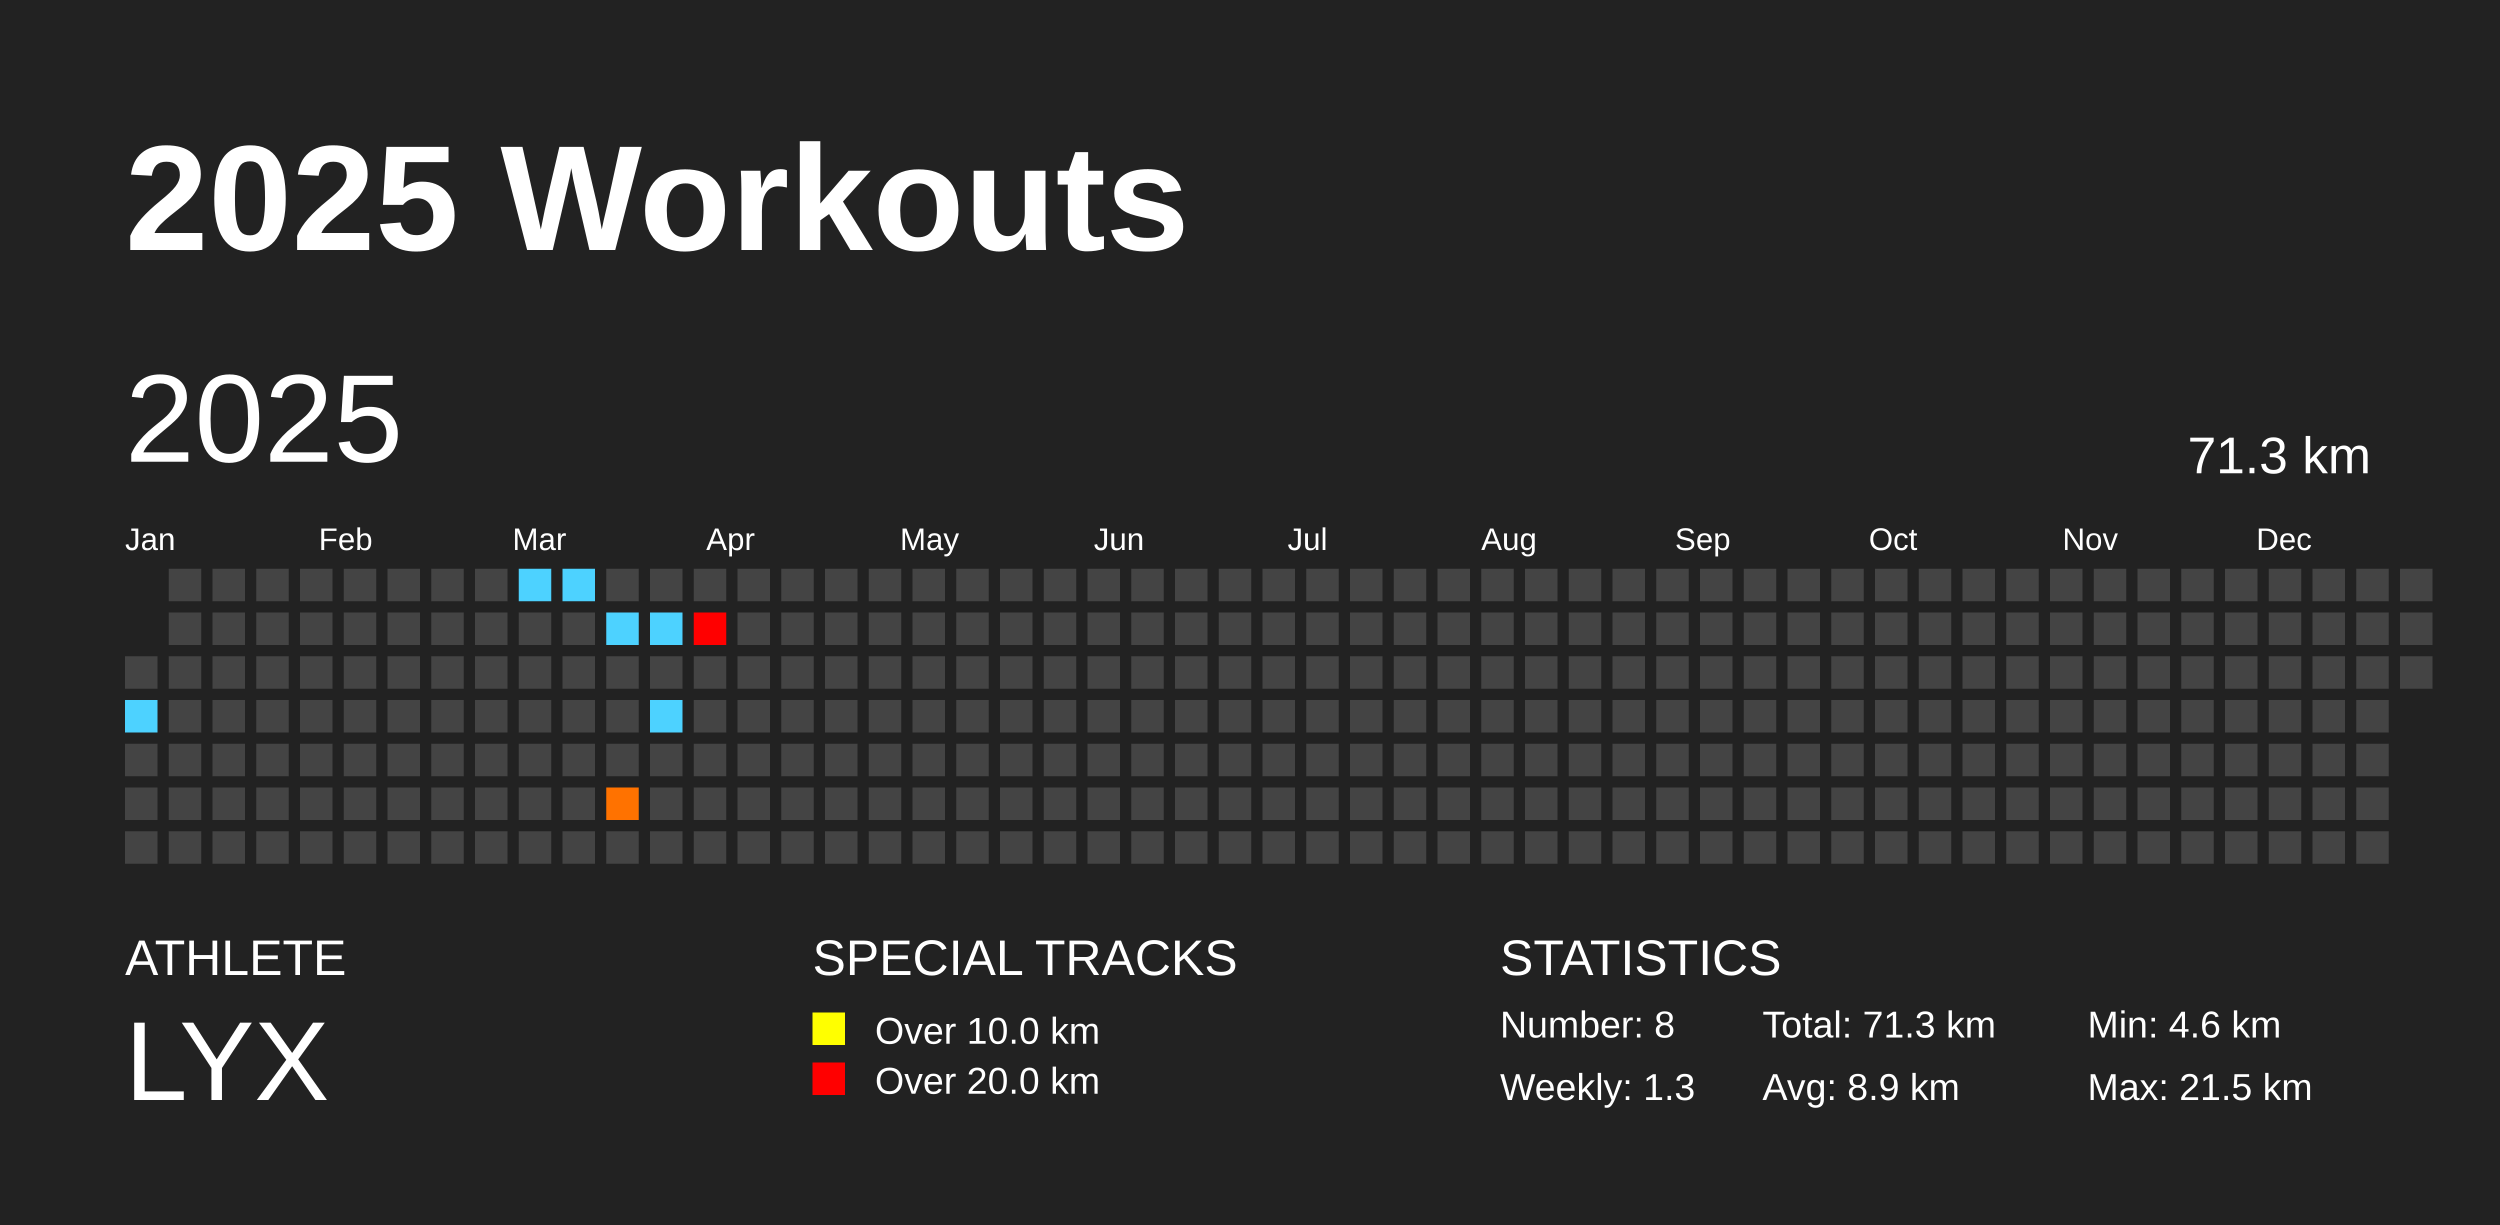
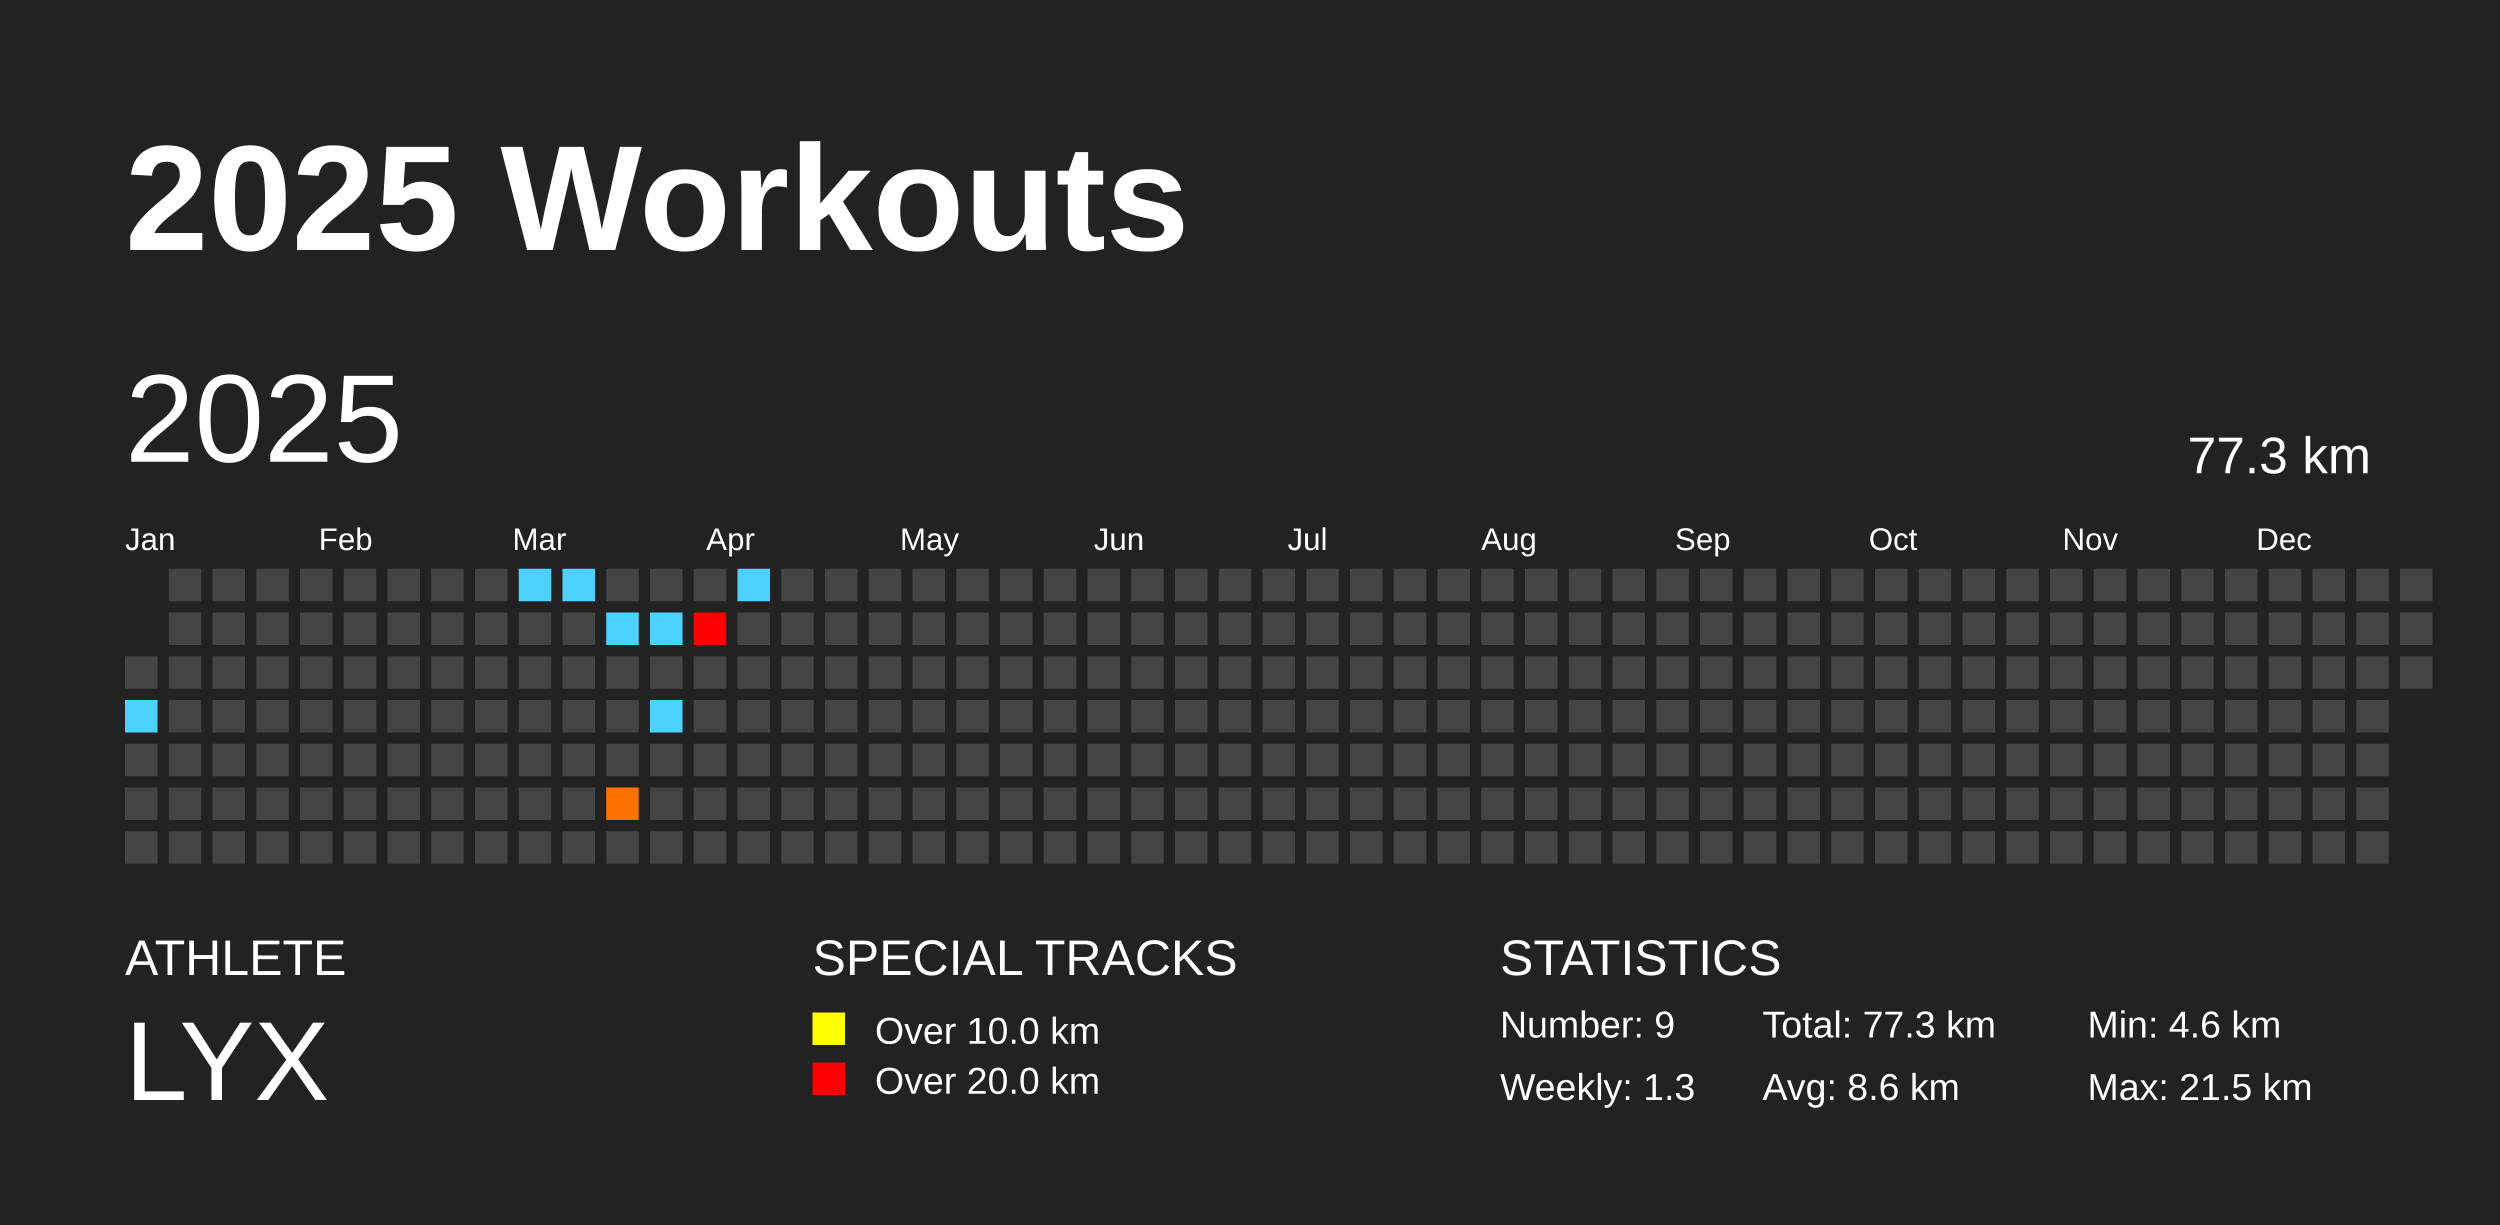
<svg xmlns="http://www.w3.org/2000/svg" baseProfile="full" height="98mm" version="1.1" viewBox="0,0,200,98" width="200mm">
  <defs />
  <rect fill="#222222" height="98" width="200" x="0" y="0" />
  <text fill="#FFFFFF" style="font-size:12px; font-family:Arial; font-weight:bold;" x="10" y="20">2025 Workouts</text>
  <text fill="#FFFFFF" style="font-size:4px; font-family:Arial" x="10" y="78">ATHLETE</text>
  <text fill="#FFFFFF" style="font-size:9px; font-family:Arial" x="10" y="88">LYX</text>
  <text fill="#FFFFFF" style="font-size:4px; font-family:Arial" x="65" y="78">SPECIAL TRACKS</text>
  <rect fill="yellow" height="2.6" width="2.6" x="65" y="81" />
  <text fill="#FFFFFF" style="font-size:3px; font-family:Arial" x="70" y="83.5">Over 10.0 km</text>
  <rect fill="red" height="2.6" width="2.6" x="65" y="85" />
  <text fill="#FFFFFF" style="font-size:3px; font-family:Arial" x="70" y="87.5">Over 20.0 km</text>
  <text fill="#FFFFFF" style="font-size:4px; font-family:Arial" x="120" y="78">STATISTICS</text>
-   <text fill="#FFFFFF" style="font-size:3px; font-family:Arial" x="120" y="83">Number: 8</text>
+   <text fill="#FFFFFF" style="font-size:3px; font-family:Arial" x="120" y="83">Number: 9</text>
  <text fill="#FFFFFF" style="font-size:3px; font-family:Arial" x="120" y="88">Weekly: 1.3</text>
-   <text fill="#FFFFFF" style="font-size:3px; font-family:Arial" x="141" y="83">Total: 71.3 km</text>
-   <text fill="#FFFFFF" style="font-size:3px; font-family:Arial" x="141" y="88">Avg: 8.9 km</text>
+   <text fill="#FFFFFF" style="font-size:3px; font-family:Arial" x="141" y="83">Total: 77.3 km</text>
+   <text fill="#FFFFFF" style="font-size:3px; font-family:Arial" x="141" y="88">Avg: 8.6 km</text>
  <text fill="#FFFFFF" style="font-size:3px; font-family:Arial" x="167" y="83">Min: 4.6 km</text>
  <text fill="#FFFFFF" style="font-size:3px; font-family:Arial" x="167" y="88">Max: 21.5 km</text>
  <text dominant-baseline="hanging" fill="#FFFFFF" style="font-size:10.0px; font-family:Arial;" x="10" y="30">2025</text>
-   <text dominant-baseline="hanging" fill="#FFFFFF" style="font-size:4.125px; font-family:Arial;" x="175" y="35">71.3 km</text>
+   <text dominant-baseline="hanging" fill="#FFFFFF" style="font-size:4.125px; font-family:Arial;" x="175" y="35">77.3 km</text>
  <text fill="#FFFFFF" style="font-size:2.5px; font-family:Arial" x="10.0" y="44">Jan</text>
  <text fill="#FFFFFF" style="font-size:2.5px; font-family:Arial" x="25.5" y="44">Feb</text>
  <text fill="#FFFFFF" style="font-size:2.5px; font-family:Arial" x="41.0" y="44">Mar</text>
  <text fill="#FFFFFF" style="font-size:2.5px; font-family:Arial" x="56.5" y="44">Apr</text>
  <text fill="#FFFFFF" style="font-size:2.5px; font-family:Arial" x="72.0" y="44">May</text>
  <text fill="#FFFFFF" style="font-size:2.5px; font-family:Arial" x="87.5" y="44">Jun</text>
  <text fill="#FFFFFF" style="font-size:2.5px; font-family:Arial" x="103.0" y="44">Jul</text>
  <text fill="#FFFFFF" style="font-size:2.5px; font-family:Arial" x="118.5" y="44">Aug</text>
  <text fill="#FFFFFF" style="font-size:2.5px; font-family:Arial" x="134.0" y="44">Sep</text>
  <text fill="#FFFFFF" style="font-size:2.5px; font-family:Arial" x="149.5" y="44">Oct</text>
  <text fill="#FFFFFF" style="font-size:2.5px; font-family:Arial" x="165.0" y="44">Nov</text>
  <text fill="#FFFFFF" style="font-size:2.5px; font-family:Arial" x="180.5" y="44">Dec</text>
  <rect fill="#444444" height="2.6" width="2.6" x="10.0" y="52.5" />
  <rect fill="#4dd2ff" height="2.6" width="2.6" x="10.0" y="56.0" />
  <rect fill="#444444" height="2.6" width="2.6" x="10.0" y="59.5" />
  <rect fill="#444444" height="2.6" width="2.6" x="10.0" y="63.0" />
  <rect fill="#444444" height="2.6" width="2.6" x="10.0" y="66.5" />
  <rect fill="#444444" height="2.6" width="2.6" x="13.5" y="45.5" />
  <rect fill="#444444" height="2.6" width="2.6" x="13.5" y="49.0" />
  <rect fill="#444444" height="2.6" width="2.6" x="13.5" y="52.5" />
  <rect fill="#444444" height="2.6" width="2.6" x="13.5" y="56.0" />
  <rect fill="#444444" height="2.6" width="2.6" x="13.5" y="59.5" />
  <rect fill="#444444" height="2.6" width="2.6" x="13.5" y="63.0" />
  <rect fill="#444444" height="2.6" width="2.6" x="13.5" y="66.5" />
  <rect fill="#444444" height="2.6" width="2.6" x="17.0" y="45.5" />
  <rect fill="#444444" height="2.6" width="2.6" x="17.0" y="49.0" />
  <rect fill="#444444" height="2.6" width="2.6" x="17.0" y="52.5" />
  <rect fill="#444444" height="2.6" width="2.6" x="17.0" y="56.0" />
  <rect fill="#444444" height="2.6" width="2.6" x="17.0" y="59.5" />
  <rect fill="#444444" height="2.6" width="2.6" x="17.0" y="63.0" />
  <rect fill="#444444" height="2.6" width="2.6" x="17.0" y="66.5" />
  <rect fill="#444444" height="2.6" width="2.6" x="20.5" y="45.5" />
  <rect fill="#444444" height="2.6" width="2.6" x="20.5" y="49.0" />
  <rect fill="#444444" height="2.6" width="2.6" x="20.5" y="52.5" />
  <rect fill="#444444" height="2.6" width="2.6" x="20.5" y="56.0" />
  <rect fill="#444444" height="2.6" width="2.6" x="20.5" y="59.5" />
  <rect fill="#444444" height="2.6" width="2.6" x="20.5" y="63.0" />
  <rect fill="#444444" height="2.6" width="2.6" x="20.5" y="66.5" />
  <rect fill="#444444" height="2.6" width="2.6" x="24.0" y="45.5" />
  <rect fill="#444444" height="2.6" width="2.6" x="24.0" y="49.0" />
  <rect fill="#444444" height="2.6" width="2.6" x="24.0" y="52.5" />
  <rect fill="#444444" height="2.6" width="2.6" x="24.0" y="56.0" />
  <rect fill="#444444" height="2.6" width="2.6" x="24.0" y="59.5" />
  <rect fill="#444444" height="2.6" width="2.6" x="24.0" y="63.0" />
  <rect fill="#444444" height="2.6" width="2.6" x="24.0" y="66.5" />
  <rect fill="#444444" height="2.6" width="2.6" x="27.5" y="45.5" />
  <rect fill="#444444" height="2.6" width="2.6" x="27.5" y="49.0" />
  <rect fill="#444444" height="2.6" width="2.6" x="27.5" y="52.5" />
  <rect fill="#444444" height="2.6" width="2.6" x="27.5" y="56.0" />
  <rect fill="#444444" height="2.6" width="2.6" x="27.5" y="59.5" />
  <rect fill="#444444" height="2.6" width="2.6" x="27.5" y="63.0" />
  <rect fill="#444444" height="2.6" width="2.6" x="27.5" y="66.5" />
  <rect fill="#444444" height="2.6" width="2.6" x="31.0" y="45.5" />
  <rect fill="#444444" height="2.6" width="2.6" x="31.0" y="49.0" />
  <rect fill="#444444" height="2.6" width="2.6" x="31.0" y="52.5" />
  <rect fill="#444444" height="2.6" width="2.6" x="31.0" y="56.0" />
  <rect fill="#444444" height="2.6" width="2.6" x="31.0" y="59.5" />
  <rect fill="#444444" height="2.6" width="2.6" x="31.0" y="63.0" />
  <rect fill="#444444" height="2.6" width="2.6" x="31.0" y="66.5" />
  <rect fill="#444444" height="2.6" width="2.6" x="34.5" y="45.5" />
  <rect fill="#444444" height="2.6" width="2.6" x="34.5" y="49.0" />
  <rect fill="#444444" height="2.6" width="2.6" x="34.5" y="52.5" />
  <rect fill="#444444" height="2.6" width="2.6" x="34.5" y="56.0" />
  <rect fill="#444444" height="2.6" width="2.6" x="34.5" y="59.5" />
  <rect fill="#444444" height="2.6" width="2.6" x="34.5" y="63.0" />
  <rect fill="#444444" height="2.6" width="2.6" x="34.5" y="66.5" />
  <rect fill="#444444" height="2.6" width="2.6" x="38.0" y="45.5" />
  <rect fill="#444444" height="2.6" width="2.6" x="38.0" y="49.0" />
  <rect fill="#444444" height="2.6" width="2.6" x="38.0" y="52.5" />
  <rect fill="#444444" height="2.6" width="2.6" x="38.0" y="56.0" />
  <rect fill="#444444" height="2.6" width="2.6" x="38.0" y="59.5" />
  <rect fill="#444444" height="2.6" width="2.6" x="38.0" y="63.0" />
  <rect fill="#444444" height="2.6" width="2.6" x="38.0" y="66.5" />
  <rect fill="#4dd2ff" height="2.6" width="2.6" x="41.5" y="45.5" />
  <rect fill="#444444" height="2.6" width="2.6" x="41.5" y="49.0" />
  <rect fill="#444444" height="2.6" width="2.6" x="41.5" y="52.5" />
  <rect fill="#444444" height="2.6" width="2.6" x="41.5" y="56.0" />
  <rect fill="#444444" height="2.6" width="2.6" x="41.5" y="59.5" />
  <rect fill="#444444" height="2.6" width="2.6" x="41.5" y="63.0" />
  <rect fill="#444444" height="2.6" width="2.6" x="41.5" y="66.5" />
  <rect fill="#4dd2ff" height="2.6" width="2.6" x="45.0" y="45.5" />
  <rect fill="#444444" height="2.6" width="2.6" x="45.0" y="49.0" />
  <rect fill="#444444" height="2.6" width="2.6" x="45.0" y="52.5" />
  <rect fill="#444444" height="2.6" width="2.6" x="45.0" y="56.0" />
  <rect fill="#444444" height="2.6" width="2.6" x="45.0" y="59.5" />
  <rect fill="#444444" height="2.6" width="2.6" x="45.0" y="63.0" />
  <rect fill="#444444" height="2.6" width="2.6" x="45.0" y="66.5" />
  <rect fill="#444444" height="2.6" width="2.6" x="48.5" y="45.5" />
  <rect fill="#4dd2ff" height="2.6" width="2.6" x="48.5" y="49.0" />
  <rect fill="#444444" height="2.6" width="2.6" x="48.5" y="52.5" />
  <rect fill="#444444" height="2.6" width="2.6" x="48.5" y="56.0" />
  <rect fill="#444444" height="2.6" width="2.6" x="48.5" y="59.5" />
  <rect fill="#ff7200" height="2.6" width="2.6" x="48.5" y="63.0" />
  <rect fill="#444444" height="2.6" width="2.6" x="48.5" y="66.5" />
  <rect fill="#444444" height="2.6" width="2.6" x="52.0" y="45.5" />
  <rect fill="#4dd2ff" height="2.6" width="2.6" x="52.0" y="49.0" />
  <rect fill="#444444" height="2.6" width="2.6" x="52.0" y="52.5" />
  <rect fill="#4dd2ff" height="2.6" width="2.6" x="52.0" y="56.0" />
  <rect fill="#444444" height="2.6" width="2.6" x="52.0" y="59.5" />
  <rect fill="#444444" height="2.6" width="2.6" x="52.0" y="63.0" />
  <rect fill="#444444" height="2.6" width="2.6" x="52.0" y="66.5" />
  <rect fill="#444444" height="2.6" width="2.6" x="55.5" y="45.5" />
  <rect fill="red" height="2.6" width="2.6" x="55.5" y="49.0" />
  <rect fill="#444444" height="2.6" width="2.6" x="55.5" y="52.5" />
  <rect fill="#444444" height="2.6" width="2.6" x="55.5" y="56.0" />
  <rect fill="#444444" height="2.6" width="2.6" x="55.5" y="59.5" />
  <rect fill="#444444" height="2.6" width="2.6" x="55.5" y="63.0" />
  <rect fill="#444444" height="2.6" width="2.6" x="55.5" y="66.5" />
-   <rect fill="#444444" height="2.6" width="2.6" x="59.0" y="45.5" />
+   <rect fill="#4dd2ff" height="2.6" width="2.6" x="59.0" y="45.5" />
  <rect fill="#444444" height="2.6" width="2.6" x="59.0" y="49.0" />
  <rect fill="#444444" height="2.6" width="2.6" x="59.0" y="52.5" />
  <rect fill="#444444" height="2.6" width="2.6" x="59.0" y="56.0" />
  <rect fill="#444444" height="2.6" width="2.6" x="59.0" y="59.5" />
  <rect fill="#444444" height="2.6" width="2.6" x="59.0" y="63.0" />
  <rect fill="#444444" height="2.6" width="2.6" x="59.0" y="66.5" />
  <rect fill="#444444" height="2.6" width="2.6" x="62.5" y="45.5" />
  <rect fill="#444444" height="2.6" width="2.6" x="62.5" y="49.0" />
  <rect fill="#444444" height="2.6" width="2.6" x="62.5" y="52.5" />
  <rect fill="#444444" height="2.6" width="2.6" x="62.5" y="56.0" />
  <rect fill="#444444" height="2.6" width="2.6" x="62.5" y="59.5" />
  <rect fill="#444444" height="2.6" width="2.6" x="62.5" y="63.0" />
  <rect fill="#444444" height="2.6" width="2.6" x="62.5" y="66.5" />
  <rect fill="#444444" height="2.6" width="2.6" x="66.0" y="45.5" />
  <rect fill="#444444" height="2.6" width="2.6" x="66.0" y="49.0" />
  <rect fill="#444444" height="2.6" width="2.6" x="66.0" y="52.5" />
  <rect fill="#444444" height="2.6" width="2.6" x="66.0" y="56.0" />
  <rect fill="#444444" height="2.6" width="2.6" x="66.0" y="59.5" />
  <rect fill="#444444" height="2.6" width="2.6" x="66.0" y="63.0" />
  <rect fill="#444444" height="2.6" width="2.6" x="66.0" y="66.5" />
  <rect fill="#444444" height="2.6" width="2.6" x="69.5" y="45.5" />
  <rect fill="#444444" height="2.6" width="2.6" x="69.5" y="49.0" />
  <rect fill="#444444" height="2.6" width="2.6" x="69.5" y="52.5" />
  <rect fill="#444444" height="2.6" width="2.6" x="69.5" y="56.0" />
  <rect fill="#444444" height="2.6" width="2.6" x="69.5" y="59.5" />
  <rect fill="#444444" height="2.6" width="2.6" x="69.5" y="63.0" />
  <rect fill="#444444" height="2.6" width="2.6" x="69.5" y="66.5" />
  <rect fill="#444444" height="2.6" width="2.6" x="73.0" y="45.5" />
  <rect fill="#444444" height="2.6" width="2.6" x="73.0" y="49.0" />
  <rect fill="#444444" height="2.6" width="2.6" x="73.0" y="52.5" />
  <rect fill="#444444" height="2.6" width="2.6" x="73.0" y="56.0" />
  <rect fill="#444444" height="2.6" width="2.6" x="73.0" y="59.5" />
  <rect fill="#444444" height="2.6" width="2.6" x="73.0" y="63.0" />
  <rect fill="#444444" height="2.6" width="2.6" x="73.0" y="66.5" />
  <rect fill="#444444" height="2.6" width="2.6" x="76.5" y="45.5" />
  <rect fill="#444444" height="2.6" width="2.6" x="76.5" y="49.0" />
  <rect fill="#444444" height="2.6" width="2.6" x="76.5" y="52.5" />
  <rect fill="#444444" height="2.6" width="2.6" x="76.5" y="56.0" />
  <rect fill="#444444" height="2.6" width="2.6" x="76.5" y="59.5" />
  <rect fill="#444444" height="2.6" width="2.6" x="76.5" y="63.0" />
  <rect fill="#444444" height="2.6" width="2.6" x="76.5" y="66.5" />
  <rect fill="#444444" height="2.6" width="2.6" x="80.0" y="45.5" />
  <rect fill="#444444" height="2.6" width="2.6" x="80.0" y="49.0" />
  <rect fill="#444444" height="2.6" width="2.6" x="80.0" y="52.5" />
  <rect fill="#444444" height="2.6" width="2.6" x="80.0" y="56.0" />
  <rect fill="#444444" height="2.6" width="2.6" x="80.0" y="59.5" />
  <rect fill="#444444" height="2.6" width="2.6" x="80.0" y="63.0" />
  <rect fill="#444444" height="2.6" width="2.6" x="80.0" y="66.5" />
  <rect fill="#444444" height="2.6" width="2.6" x="83.5" y="45.5" />
  <rect fill="#444444" height="2.6" width="2.6" x="83.5" y="49.0" />
  <rect fill="#444444" height="2.6" width="2.6" x="83.5" y="52.5" />
  <rect fill="#444444" height="2.6" width="2.6" x="83.5" y="56.0" />
  <rect fill="#444444" height="2.6" width="2.6" x="83.5" y="59.5" />
  <rect fill="#444444" height="2.6" width="2.6" x="83.5" y="63.0" />
  <rect fill="#444444" height="2.6" width="2.6" x="83.5" y="66.5" />
  <rect fill="#444444" height="2.6" width="2.6" x="87.0" y="45.5" />
  <rect fill="#444444" height="2.6" width="2.6" x="87.0" y="49.0" />
  <rect fill="#444444" height="2.6" width="2.6" x="87.0" y="52.5" />
  <rect fill="#444444" height="2.6" width="2.6" x="87.0" y="56.0" />
  <rect fill="#444444" height="2.6" width="2.6" x="87.0" y="59.5" />
  <rect fill="#444444" height="2.6" width="2.6" x="87.0" y="63.0" />
  <rect fill="#444444" height="2.6" width="2.6" x="87.0" y="66.5" />
  <rect fill="#444444" height="2.6" width="2.6" x="90.5" y="45.5" />
  <rect fill="#444444" height="2.6" width="2.6" x="90.5" y="49.0" />
  <rect fill="#444444" height="2.6" width="2.6" x="90.5" y="52.5" />
  <rect fill="#444444" height="2.6" width="2.6" x="90.5" y="56.0" />
  <rect fill="#444444" height="2.6" width="2.6" x="90.5" y="59.5" />
  <rect fill="#444444" height="2.6" width="2.6" x="90.5" y="63.0" />
  <rect fill="#444444" height="2.6" width="2.6" x="90.5" y="66.5" />
  <rect fill="#444444" height="2.6" width="2.6" x="94.0" y="45.5" />
  <rect fill="#444444" height="2.6" width="2.6" x="94.0" y="49.0" />
  <rect fill="#444444" height="2.6" width="2.6" x="94.0" y="52.5" />
  <rect fill="#444444" height="2.6" width="2.6" x="94.0" y="56.0" />
  <rect fill="#444444" height="2.6" width="2.6" x="94.0" y="59.5" />
  <rect fill="#444444" height="2.6" width="2.6" x="94.0" y="63.0" />
  <rect fill="#444444" height="2.6" width="2.6" x="94.0" y="66.5" />
  <rect fill="#444444" height="2.6" width="2.6" x="97.5" y="45.5" />
  <rect fill="#444444" height="2.6" width="2.6" x="97.5" y="49.0" />
  <rect fill="#444444" height="2.6" width="2.6" x="97.5" y="52.5" />
  <rect fill="#444444" height="2.6" width="2.6" x="97.5" y="56.0" />
  <rect fill="#444444" height="2.6" width="2.6" x="97.5" y="59.5" />
  <rect fill="#444444" height="2.6" width="2.6" x="97.5" y="63.0" />
  <rect fill="#444444" height="2.6" width="2.6" x="97.5" y="66.5" />
  <rect fill="#444444" height="2.6" width="2.6" x="101.0" y="45.5" />
  <rect fill="#444444" height="2.6" width="2.6" x="101.0" y="49.0" />
  <rect fill="#444444" height="2.6" width="2.6" x="101.0" y="52.5" />
  <rect fill="#444444" height="2.6" width="2.6" x="101.0" y="56.0" />
  <rect fill="#444444" height="2.6" width="2.6" x="101.0" y="59.5" />
  <rect fill="#444444" height="2.6" width="2.6" x="101.0" y="63.0" />
  <rect fill="#444444" height="2.6" width="2.6" x="101.0" y="66.5" />
  <rect fill="#444444" height="2.6" width="2.6" x="104.5" y="45.5" />
  <rect fill="#444444" height="2.6" width="2.6" x="104.5" y="49.0" />
  <rect fill="#444444" height="2.6" width="2.6" x="104.5" y="52.5" />
  <rect fill="#444444" height="2.6" width="2.6" x="104.5" y="56.0" />
  <rect fill="#444444" height="2.6" width="2.6" x="104.5" y="59.5" />
  <rect fill="#444444" height="2.6" width="2.6" x="104.5" y="63.0" />
  <rect fill="#444444" height="2.6" width="2.6" x="104.5" y="66.5" />
  <rect fill="#444444" height="2.6" width="2.6" x="108.0" y="45.5" />
  <rect fill="#444444" height="2.6" width="2.6" x="108.0" y="49.0" />
  <rect fill="#444444" height="2.6" width="2.6" x="108.0" y="52.5" />
  <rect fill="#444444" height="2.6" width="2.6" x="108.0" y="56.0" />
  <rect fill="#444444" height="2.6" width="2.6" x="108.0" y="59.5" />
  <rect fill="#444444" height="2.6" width="2.6" x="108.0" y="63.0" />
  <rect fill="#444444" height="2.6" width="2.6" x="108.0" y="66.5" />
  <rect fill="#444444" height="2.6" width="2.6" x="111.5" y="45.5" />
  <rect fill="#444444" height="2.6" width="2.6" x="111.5" y="49.0" />
  <rect fill="#444444" height="2.6" width="2.6" x="111.5" y="52.5" />
  <rect fill="#444444" height="2.6" width="2.6" x="111.5" y="56.0" />
  <rect fill="#444444" height="2.6" width="2.6" x="111.5" y="59.5" />
  <rect fill="#444444" height="2.6" width="2.6" x="111.5" y="63.0" />
  <rect fill="#444444" height="2.6" width="2.6" x="111.5" y="66.5" />
  <rect fill="#444444" height="2.6" width="2.6" x="115.0" y="45.5" />
  <rect fill="#444444" height="2.6" width="2.6" x="115.0" y="49.0" />
  <rect fill="#444444" height="2.6" width="2.6" x="115.0" y="52.5" />
  <rect fill="#444444" height="2.6" width="2.6" x="115.0" y="56.0" />
  <rect fill="#444444" height="2.6" width="2.6" x="115.0" y="59.5" />
  <rect fill="#444444" height="2.6" width="2.6" x="115.0" y="63.0" />
  <rect fill="#444444" height="2.6" width="2.6" x="115.0" y="66.5" />
  <rect fill="#444444" height="2.6" width="2.6" x="118.5" y="45.5" />
  <rect fill="#444444" height="2.6" width="2.6" x="118.5" y="49.0" />
  <rect fill="#444444" height="2.6" width="2.6" x="118.5" y="52.5" />
  <rect fill="#444444" height="2.6" width="2.6" x="118.5" y="56.0" />
  <rect fill="#444444" height="2.6" width="2.6" x="118.5" y="59.5" />
  <rect fill="#444444" height="2.6" width="2.6" x="118.5" y="63.0" />
  <rect fill="#444444" height="2.6" width="2.6" x="118.5" y="66.5" />
  <rect fill="#444444" height="2.6" width="2.6" x="122.0" y="45.5" />
  <rect fill="#444444" height="2.6" width="2.6" x="122.0" y="49.0" />
  <rect fill="#444444" height="2.6" width="2.6" x="122.0" y="52.5" />
  <rect fill="#444444" height="2.6" width="2.6" x="122.0" y="56.0" />
  <rect fill="#444444" height="2.6" width="2.6" x="122.0" y="59.5" />
  <rect fill="#444444" height="2.6" width="2.6" x="122.0" y="63.0" />
  <rect fill="#444444" height="2.6" width="2.6" x="122.0" y="66.5" />
  <rect fill="#444444" height="2.6" width="2.6" x="125.5" y="45.5" />
  <rect fill="#444444" height="2.6" width="2.6" x="125.5" y="49.0" />
  <rect fill="#444444" height="2.6" width="2.6" x="125.5" y="52.5" />
  <rect fill="#444444" height="2.6" width="2.6" x="125.5" y="56.0" />
  <rect fill="#444444" height="2.6" width="2.6" x="125.5" y="59.5" />
  <rect fill="#444444" height="2.6" width="2.6" x="125.5" y="63.0" />
  <rect fill="#444444" height="2.6" width="2.6" x="125.5" y="66.5" />
  <rect fill="#444444" height="2.6" width="2.6" x="129.0" y="45.5" />
  <rect fill="#444444" height="2.6" width="2.6" x="129.0" y="49.0" />
  <rect fill="#444444" height="2.6" width="2.6" x="129.0" y="52.5" />
  <rect fill="#444444" height="2.6" width="2.6" x="129.0" y="56.0" />
  <rect fill="#444444" height="2.6" width="2.6" x="129.0" y="59.5" />
  <rect fill="#444444" height="2.6" width="2.6" x="129.0" y="63.0" />
  <rect fill="#444444" height="2.6" width="2.6" x="129.0" y="66.5" />
  <rect fill="#444444" height="2.6" width="2.6" x="132.5" y="45.5" />
  <rect fill="#444444" height="2.6" width="2.6" x="132.5" y="49.0" />
  <rect fill="#444444" height="2.6" width="2.6" x="132.5" y="52.5" />
  <rect fill="#444444" height="2.6" width="2.6" x="132.5" y="56.0" />
  <rect fill="#444444" height="2.6" width="2.6" x="132.5" y="59.5" />
  <rect fill="#444444" height="2.6" width="2.6" x="132.5" y="63.0" />
  <rect fill="#444444" height="2.6" width="2.6" x="132.5" y="66.5" />
  <rect fill="#444444" height="2.6" width="2.6" x="136.0" y="45.5" />
  <rect fill="#444444" height="2.6" width="2.6" x="136.0" y="49.0" />
  <rect fill="#444444" height="2.6" width="2.6" x="136.0" y="52.5" />
  <rect fill="#444444" height="2.6" width="2.6" x="136.0" y="56.0" />
  <rect fill="#444444" height="2.6" width="2.6" x="136.0" y="59.5" />
  <rect fill="#444444" height="2.6" width="2.6" x="136.0" y="63.0" />
  <rect fill="#444444" height="2.6" width="2.6" x="136.0" y="66.5" />
  <rect fill="#444444" height="2.6" width="2.6" x="139.5" y="45.5" />
  <rect fill="#444444" height="2.6" width="2.6" x="139.5" y="49.0" />
  <rect fill="#444444" height="2.6" width="2.6" x="139.5" y="52.5" />
  <rect fill="#444444" height="2.6" width="2.6" x="139.5" y="56.0" />
  <rect fill="#444444" height="2.6" width="2.6" x="139.5" y="59.5" />
  <rect fill="#444444" height="2.6" width="2.6" x="139.5" y="63.0" />
  <rect fill="#444444" height="2.6" width="2.6" x="139.5" y="66.5" />
  <rect fill="#444444" height="2.6" width="2.6" x="143.0" y="45.5" />
  <rect fill="#444444" height="2.6" width="2.6" x="143.0" y="49.0" />
  <rect fill="#444444" height="2.6" width="2.6" x="143.0" y="52.5" />
  <rect fill="#444444" height="2.6" width="2.6" x="143.0" y="56.0" />
  <rect fill="#444444" height="2.6" width="2.6" x="143.0" y="59.5" />
  <rect fill="#444444" height="2.6" width="2.6" x="143.0" y="63.0" />
  <rect fill="#444444" height="2.6" width="2.6" x="143.0" y="66.5" />
  <rect fill="#444444" height="2.6" width="2.6" x="146.5" y="45.5" />
  <rect fill="#444444" height="2.6" width="2.6" x="146.5" y="49.0" />
  <rect fill="#444444" height="2.6" width="2.6" x="146.5" y="52.5" />
  <rect fill="#444444" height="2.6" width="2.6" x="146.5" y="56.0" />
  <rect fill="#444444" height="2.6" width="2.6" x="146.5" y="59.5" />
  <rect fill="#444444" height="2.6" width="2.6" x="146.5" y="63.0" />
  <rect fill="#444444" height="2.6" width="2.6" x="146.5" y="66.5" />
  <rect fill="#444444" height="2.6" width="2.6" x="150.0" y="45.5" />
  <rect fill="#444444" height="2.6" width="2.6" x="150.0" y="49.0" />
  <rect fill="#444444" height="2.6" width="2.6" x="150.0" y="52.5" />
  <rect fill="#444444" height="2.6" width="2.6" x="150.0" y="56.0" />
  <rect fill="#444444" height="2.6" width="2.6" x="150.0" y="59.5" />
  <rect fill="#444444" height="2.6" width="2.6" x="150.0" y="63.0" />
  <rect fill="#444444" height="2.6" width="2.6" x="150.0" y="66.5" />
  <rect fill="#444444" height="2.6" width="2.6" x="153.5" y="45.5" />
  <rect fill="#444444" height="2.6" width="2.6" x="153.5" y="49.0" />
  <rect fill="#444444" height="2.6" width="2.6" x="153.5" y="52.5" />
  <rect fill="#444444" height="2.6" width="2.6" x="153.5" y="56.0" />
  <rect fill="#444444" height="2.6" width="2.6" x="153.5" y="59.5" />
  <rect fill="#444444" height="2.6" width="2.6" x="153.5" y="63.0" />
  <rect fill="#444444" height="2.6" width="2.6" x="153.5" y="66.5" />
  <rect fill="#444444" height="2.6" width="2.6" x="157.0" y="45.5" />
  <rect fill="#444444" height="2.6" width="2.6" x="157.0" y="49.0" />
  <rect fill="#444444" height="2.6" width="2.6" x="157.0" y="52.5" />
  <rect fill="#444444" height="2.6" width="2.6" x="157.0" y="56.0" />
  <rect fill="#444444" height="2.6" width="2.6" x="157.0" y="59.5" />
  <rect fill="#444444" height="2.6" width="2.6" x="157.0" y="63.0" />
  <rect fill="#444444" height="2.6" width="2.6" x="157.0" y="66.5" />
  <rect fill="#444444" height="2.6" width="2.6" x="160.5" y="45.5" />
  <rect fill="#444444" height="2.6" width="2.6" x="160.5" y="49.0" />
  <rect fill="#444444" height="2.6" width="2.6" x="160.5" y="52.5" />
  <rect fill="#444444" height="2.6" width="2.6" x="160.5" y="56.0" />
  <rect fill="#444444" height="2.6" width="2.6" x="160.5" y="59.5" />
  <rect fill="#444444" height="2.6" width="2.6" x="160.5" y="63.0" />
  <rect fill="#444444" height="2.6" width="2.6" x="160.5" y="66.5" />
  <rect fill="#444444" height="2.6" width="2.6" x="164.0" y="45.5" />
  <rect fill="#444444" height="2.6" width="2.6" x="164.0" y="49.0" />
  <rect fill="#444444" height="2.6" width="2.6" x="164.0" y="52.5" />
  <rect fill="#444444" height="2.6" width="2.6" x="164.0" y="56.0" />
  <rect fill="#444444" height="2.6" width="2.6" x="164.0" y="59.5" />
  <rect fill="#444444" height="2.6" width="2.6" x="164.0" y="63.0" />
  <rect fill="#444444" height="2.6" width="2.6" x="164.0" y="66.5" />
  <rect fill="#444444" height="2.6" width="2.6" x="167.5" y="45.5" />
  <rect fill="#444444" height="2.6" width="2.6" x="167.5" y="49.0" />
  <rect fill="#444444" height="2.6" width="2.6" x="167.5" y="52.5" />
  <rect fill="#444444" height="2.6" width="2.6" x="167.5" y="56.0" />
  <rect fill="#444444" height="2.6" width="2.6" x="167.5" y="59.5" />
  <rect fill="#444444" height="2.6" width="2.6" x="167.5" y="63.0" />
  <rect fill="#444444" height="2.6" width="2.6" x="167.5" y="66.5" />
  <rect fill="#444444" height="2.6" width="2.6" x="171.0" y="45.5" />
  <rect fill="#444444" height="2.6" width="2.6" x="171.0" y="49.0" />
  <rect fill="#444444" height="2.6" width="2.6" x="171.0" y="52.5" />
  <rect fill="#444444" height="2.6" width="2.6" x="171.0" y="56.0" />
  <rect fill="#444444" height="2.6" width="2.6" x="171.0" y="59.5" />
  <rect fill="#444444" height="2.6" width="2.6" x="171.0" y="63.0" />
  <rect fill="#444444" height="2.6" width="2.6" x="171.0" y="66.5" />
  <rect fill="#444444" height="2.6" width="2.6" x="174.5" y="45.5" />
  <rect fill="#444444" height="2.6" width="2.6" x="174.5" y="49.0" />
  <rect fill="#444444" height="2.6" width="2.6" x="174.5" y="52.5" />
  <rect fill="#444444" height="2.6" width="2.6" x="174.5" y="56.0" />
  <rect fill="#444444" height="2.6" width="2.6" x="174.5" y="59.5" />
  <rect fill="#444444" height="2.6" width="2.6" x="174.5" y="63.0" />
  <rect fill="#444444" height="2.6" width="2.6" x="174.5" y="66.5" />
  <rect fill="#444444" height="2.6" width="2.6" x="178.0" y="45.5" />
  <rect fill="#444444" height="2.6" width="2.6" x="178.0" y="49.0" />
  <rect fill="#444444" height="2.6" width="2.6" x="178.0" y="52.5" />
  <rect fill="#444444" height="2.6" width="2.6" x="178.0" y="56.0" />
  <rect fill="#444444" height="2.6" width="2.6" x="178.0" y="59.5" />
  <rect fill="#444444" height="2.6" width="2.6" x="178.0" y="63.0" />
  <rect fill="#444444" height="2.6" width="2.6" x="178.0" y="66.5" />
  <rect fill="#444444" height="2.6" width="2.6" x="181.5" y="45.5" />
  <rect fill="#444444" height="2.6" width="2.6" x="181.5" y="49.0" />
  <rect fill="#444444" height="2.6" width="2.6" x="181.5" y="52.5" />
  <rect fill="#444444" height="2.6" width="2.6" x="181.5" y="56.0" />
  <rect fill="#444444" height="2.6" width="2.6" x="181.5" y="59.5" />
  <rect fill="#444444" height="2.6" width="2.6" x="181.5" y="63.0" />
  <rect fill="#444444" height="2.6" width="2.6" x="181.5" y="66.5" />
  <rect fill="#444444" height="2.6" width="2.6" x="185.0" y="45.5" />
  <rect fill="#444444" height="2.6" width="2.6" x="185.0" y="49.0" />
  <rect fill="#444444" height="2.6" width="2.6" x="185.0" y="52.5" />
  <rect fill="#444444" height="2.6" width="2.6" x="185.0" y="56.0" />
  <rect fill="#444444" height="2.6" width="2.6" x="185.0" y="59.5" />
  <rect fill="#444444" height="2.6" width="2.6" x="185.0" y="63.0" />
  <rect fill="#444444" height="2.6" width="2.6" x="185.0" y="66.5" />
  <rect fill="#444444" height="2.6" width="2.6" x="188.5" y="45.5" />
  <rect fill="#444444" height="2.6" width="2.6" x="188.5" y="49.0" />
  <rect fill="#444444" height="2.6" width="2.6" x="188.5" y="52.5" />
  <rect fill="#444444" height="2.6" width="2.6" x="188.5" y="56.0" />
  <rect fill="#444444" height="2.6" width="2.6" x="188.5" y="59.5" />
  <rect fill="#444444" height="2.6" width="2.6" x="188.5" y="63.0" />
  <rect fill="#444444" height="2.6" width="2.6" x="188.5" y="66.5" />
  <rect fill="#444444" height="2.6" width="2.6" x="192.0" y="45.5" />
  <rect fill="#444444" height="2.6" width="2.6" x="192.0" y="49.0" />
  <rect fill="#444444" height="2.6" width="2.6" x="192.0" y="52.5" />
</svg>
